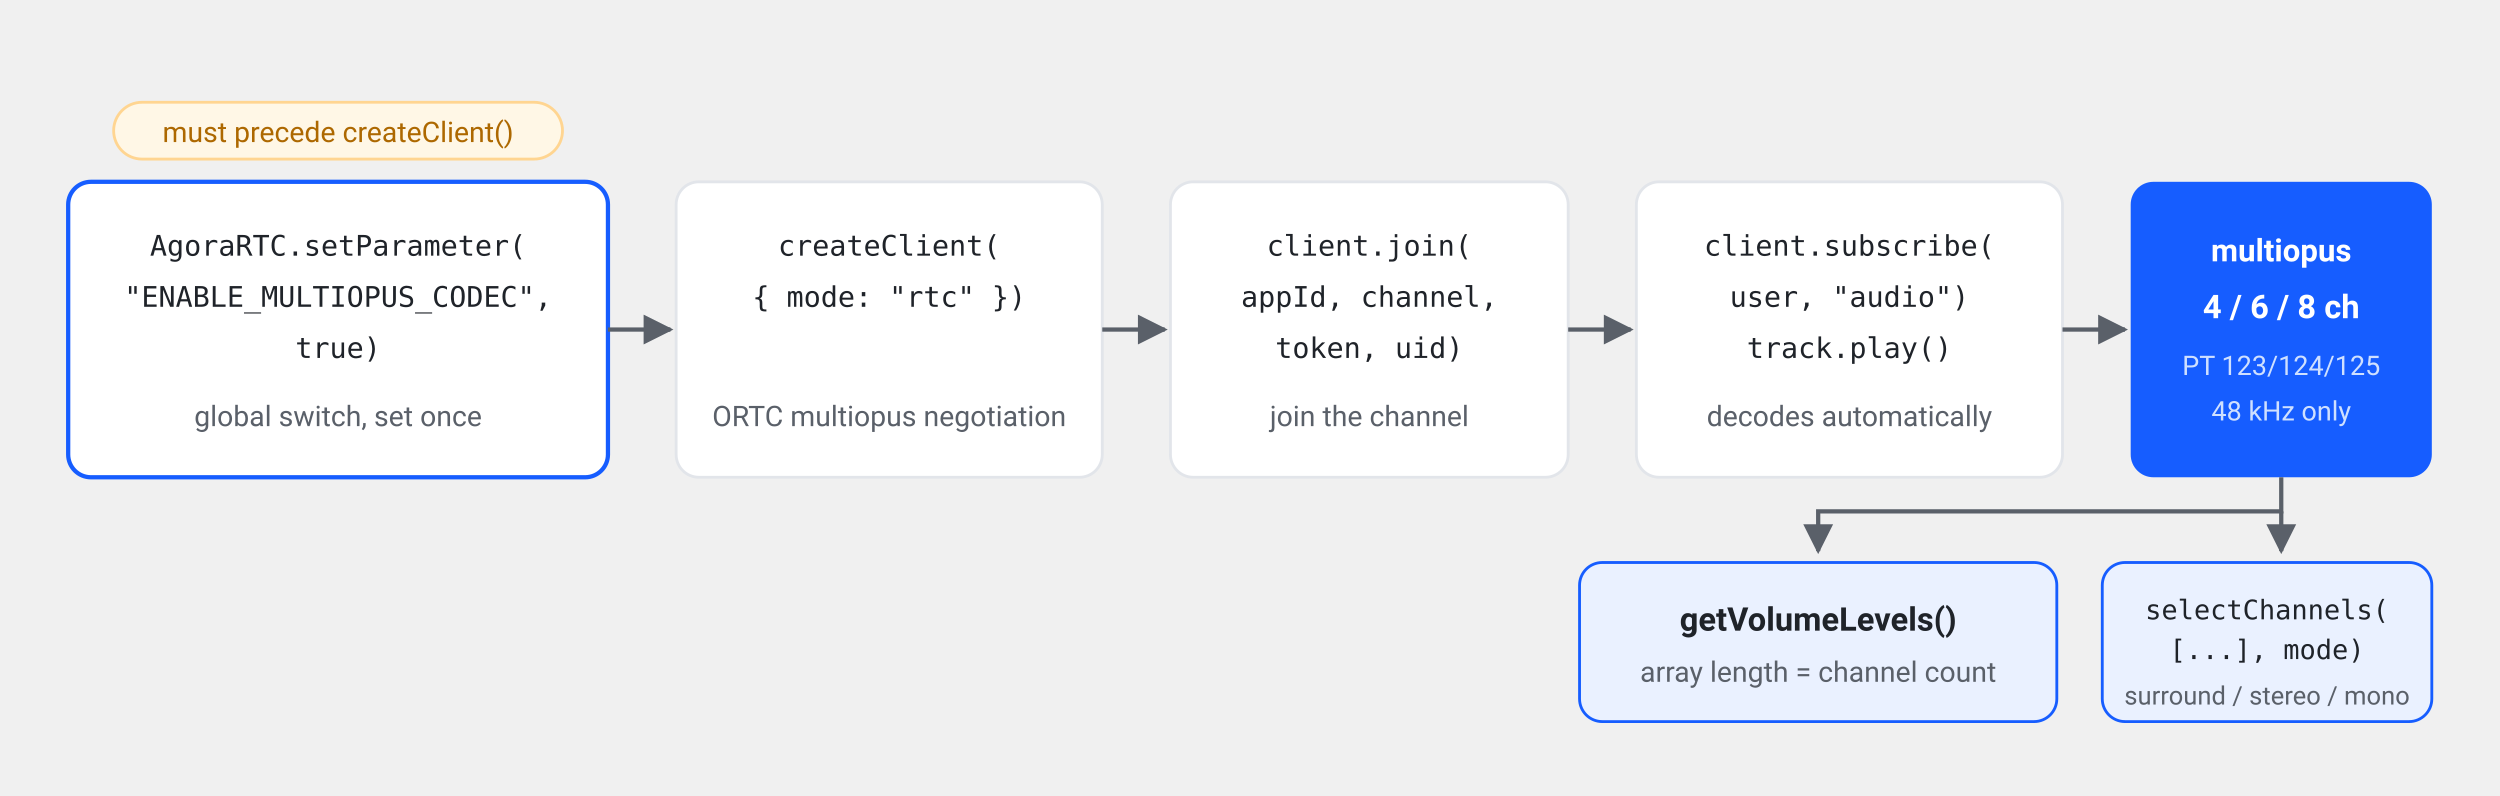
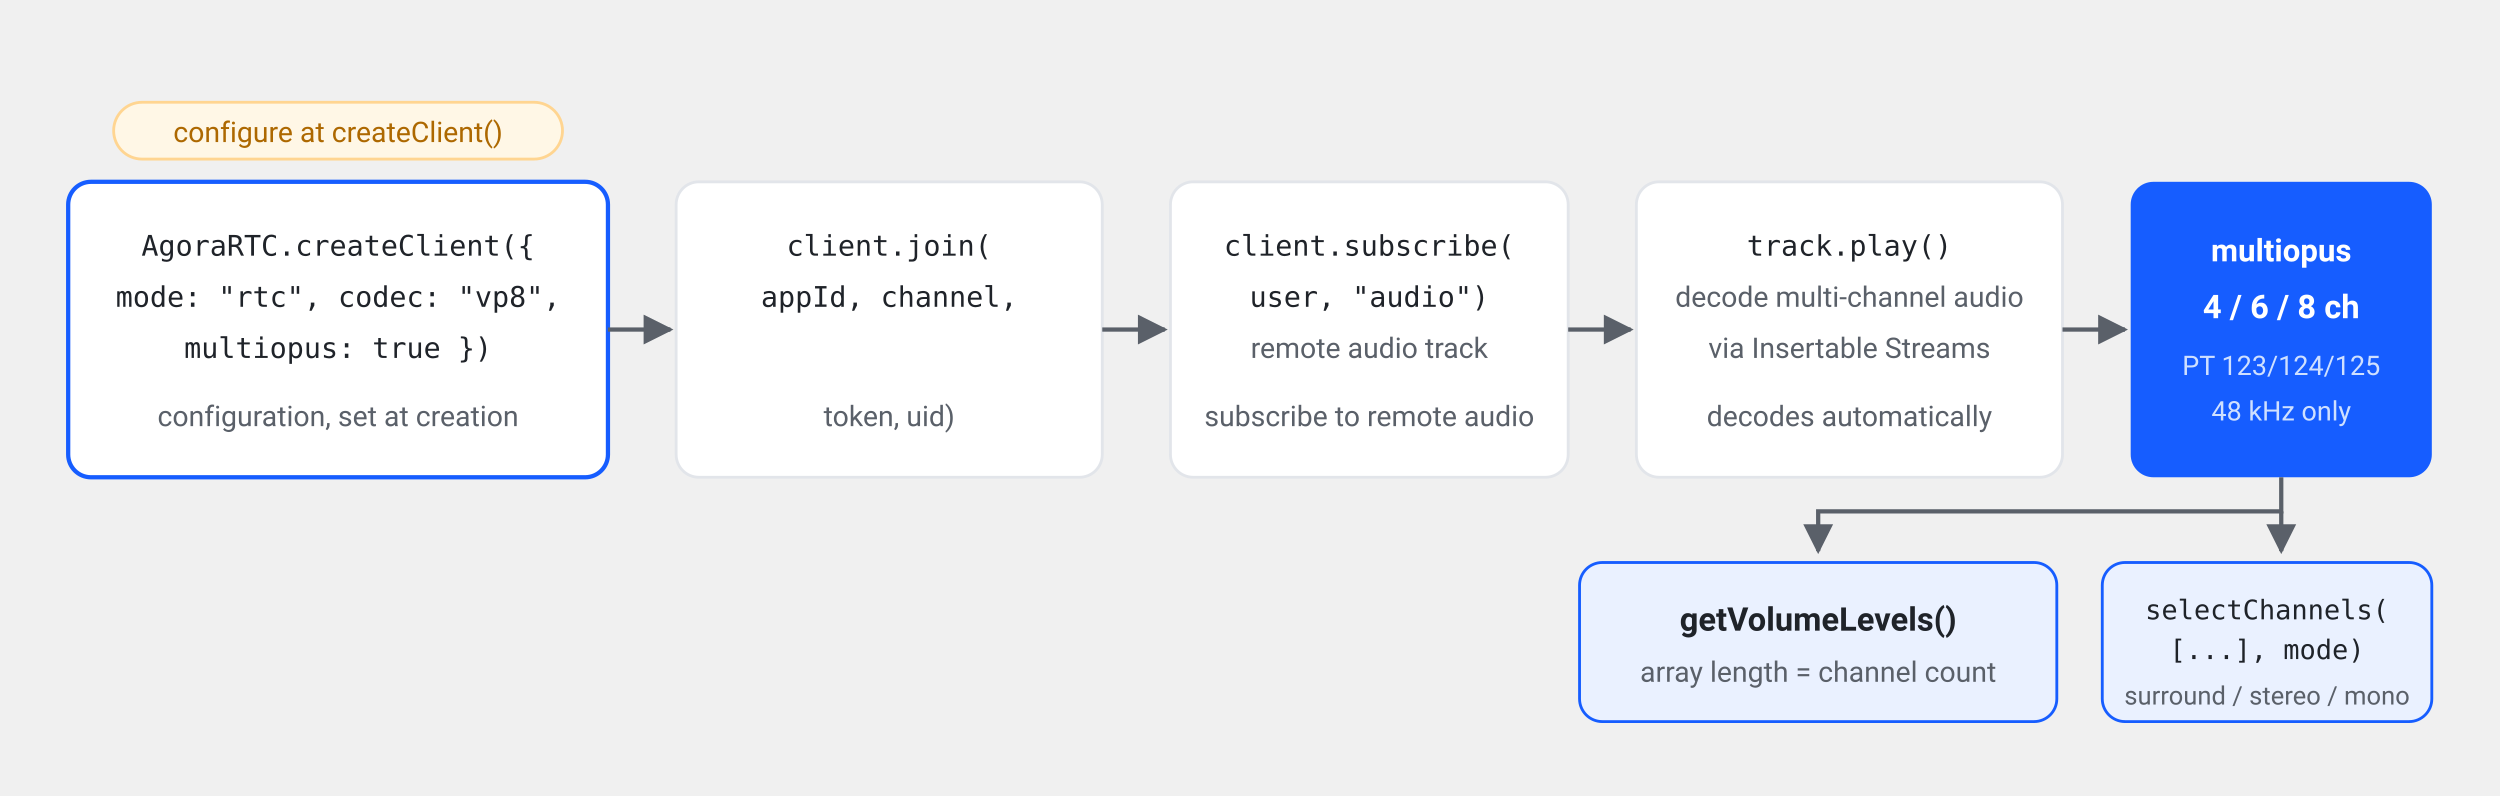
<svg xmlns="http://www.w3.org/2000/svg" viewBox="0 0 880 280" role="img" aria-labelledby="t">
  <defs>
    <marker id="arr" viewBox="0 0 10 10" refX="9" refY="5" markerWidth="7" markerHeight="7" orient="auto-start-reverse">
      <path d="M0,0 L10,5 L0,10 z" fill="#5a6069" />
    </marker>
  </defs>
  <g font-family="-apple-system, BlinkMacSystemFont, 'Segoe UI', Roboto, 'Helvetica Neue', Arial, sans-serif">
    <rect x="40" y="36" width="158" height="20" rx="10" fill="#fff7e6" stroke="#ffd591" />
-     <text x="119" y="50" font-size="10" fill="#ad6800" text-anchor="middle">must precede createClient()</text>
+     <text x="119" y="50" font-size="10" fill="#ad6800" text-anchor="middle">configure at createClient()</text>
    <rect x="24" y="64" width="190" height="104" rx="8" fill="#ffffff" stroke="#165dff" stroke-width="1.5" />
-     <text x="119" y="90" font-size="10" font-family="'SF Mono', Menlo, Consolas, monospace" fill="#1f2329" text-anchor="middle">AgoraRTC.setParameter(</text>
-     <text x="119" y="108" font-size="10" font-family="'SF Mono', Menlo, Consolas, monospace" fill="#1f2329" text-anchor="middle">"ENABLE_MULTIOPUS_CODEC",</text>
-     <text x="119" y="126" font-size="10" font-family="'SF Mono', Menlo, Consolas, monospace" fill="#1f2329" text-anchor="middle">true)</text>
-     <text x="119" y="150" font-size="10" fill="#5a6069" text-anchor="middle">global switch, set once</text>
+     <text x="119" y="90" font-size="10" font-family="'SF Mono', Menlo, Consolas, monospace" fill="#1f2329" text-anchor="middle">AgoraRTC.createClient({</text>
+     <text x="119" y="108" font-size="10" font-family="'SF Mono', Menlo, Consolas, monospace" fill="#1f2329" text-anchor="middle">mode: "rtc", codec: "vp8",</text>
+     <text x="119" y="126" font-size="10" font-family="'SF Mono', Menlo, Consolas, monospace" fill="#1f2329" text-anchor="middle">multiopus: true })</text>
+     <text x="119" y="150" font-size="10" fill="#5a6069" text-anchor="middle">configuration, set at creation</text>
    <line x1="214" y1="116" x2="236" y2="116" stroke="#5a6069" stroke-width="1.5" marker-end="url(#arr)" />
    <rect x="238" y="64" width="150" height="104" rx="8" fill="#ffffff" stroke="#e2e5ea" />
-     <text x="313" y="90" font-size="10" font-family="'SF Mono', Menlo, Consolas, monospace" fill="#1f2329" text-anchor="middle">createClient(</text>
-     <text x="313" y="108" font-size="10" font-family="'SF Mono', Menlo, Consolas, monospace" fill="#1f2329" text-anchor="middle">{ mode: "rtc" })</text>
-     <text x="313" y="150" font-size="10" fill="#5a6069" text-anchor="middle">ORTC multiopus negotiation</text>
+     <text x="313" y="90" font-size="10" font-family="'SF Mono', Menlo, Consolas, monospace" fill="#1f2329" text-anchor="middle">client.join(</text>
+     <text x="313" y="108" font-size="10" font-family="'SF Mono', Menlo, Consolas, monospace" fill="#1f2329" text-anchor="middle">appId, channel,</text>
+     <text x="313" y="150" font-size="10" fill="#5a6069" text-anchor="middle">token, uid)</text>
    <line x1="388" y1="116" x2="410" y2="116" stroke="#5a6069" stroke-width="1.5" marker-end="url(#arr)" />
    <rect x="412" y="64" width="140" height="104" rx="8" fill="#ffffff" stroke="#e2e5ea" />
-     <text x="482" y="90" font-size="10" font-family="'SF Mono', Menlo, Consolas, monospace" fill="#1f2329" text-anchor="middle">client.join(</text>
-     <text x="482" y="108" font-size="10" font-family="'SF Mono', Menlo, Consolas, monospace" fill="#1f2329" text-anchor="middle">appId, channel,</text>
-     <text x="482" y="126" font-size="10" font-family="'SF Mono', Menlo, Consolas, monospace" fill="#1f2329" text-anchor="middle">token, uid)</text>
-     <text x="482" y="150" font-size="10" fill="#5a6069" text-anchor="middle">join the channel</text>
+     <text x="482" y="90" font-size="10" font-family="'SF Mono', Menlo, Consolas, monospace" fill="#1f2329" text-anchor="middle">client.subscribe(</text>
+     <text x="482" y="108" font-size="10" font-family="'SF Mono', Menlo, Consolas, monospace" fill="#1f2329" text-anchor="middle">user, "audio")</text>
+     <text x="482" y="126" font-size="10" fill="#5a6069" text-anchor="middle">remote audio track</text>
+     <text x="482" y="150" font-size="10" fill="#5a6069" text-anchor="middle">subscribe to remote audio</text>
    <line x1="552" y1="116" x2="574" y2="116" stroke="#5a6069" stroke-width="1.5" marker-end="url(#arr)" />
    <rect x="576" y="64" width="150" height="104" rx="8" fill="#ffffff" stroke="#e2e5ea" />
-     <text x="651" y="90" font-size="10" font-family="'SF Mono', Menlo, Consolas, monospace" fill="#1f2329" text-anchor="middle">client.subscribe(</text>
-     <text x="651" y="108" font-size="10" font-family="'SF Mono', Menlo, Consolas, monospace" fill="#1f2329" text-anchor="middle">user, "audio")</text>
-     <text x="651" y="126" font-size="10" font-family="'SF Mono', Menlo, Consolas, monospace" fill="#1f2329" text-anchor="middle">track.play()</text>
+     <text x="651" y="90" font-size="10" font-family="'SF Mono', Menlo, Consolas, monospace" fill="#1f2329" text-anchor="middle">track.play()</text>
+     <text x="651" y="108" font-size="10" fill="#5a6069" text-anchor="middle">decode multi-channel audio</text>
+     <text x="651" y="126" font-size="10" fill="#5a6069" text-anchor="middle">via Insertable Streams</text>
    <text x="651" y="150" font-size="10" fill="#5a6069" text-anchor="middle">decodes automatically</text>
    <line x1="726" y1="116" x2="748" y2="116" stroke="#5a6069" stroke-width="1.5" marker-end="url(#arr)" />
    <rect x="750" y="64" width="106" height="104" rx="8" fill="#165dff" />
    <text x="803" y="92" font-size="11" font-weight="600" fill="#ffffff" text-anchor="middle">multiopus</text>
    <text x="803" y="112" font-size="11.5" font-weight="700" fill="#ffffff" text-anchor="middle">4 / 6 / 8 ch</text>
    <text x="803" y="132" font-size="9.5" fill="#cfe0ff" text-anchor="middle">PT 123/124/125</text>
    <text x="803" y="148" font-size="9.5" fill="#cfe0ff" text-anchor="middle">48 kHz only</text>
    <polyline points="803,168 803,180 640,180 640,194" fill="none" stroke="#5a6069" stroke-width="1.5" marker-end="url(#arr)" />
    <line x1="803" y1="180" x2="803" y2="194" stroke="#5a6069" stroke-width="1.5" marker-end="url(#arr)" />
    <rect x="556" y="198" width="168" height="56" rx="8" fill="#eaf1ff" stroke="#165dff" />
    <text x="640" y="222" font-size="11.5" font-weight="600" fill="#1f2329" text-anchor="middle">getVolumeLevels()</text>
    <text x="640" y="240" font-size="10" fill="#5a6069" text-anchor="middle">array length = channel count</text>
    <rect x="740" y="198" width="116" height="56" rx="8" fill="#eaf1ff" stroke="#165dff" />
    <text x="798" y="218" font-size="9.5" font-family="'SF Mono', Menlo, Consolas, monospace" fill="#1f2329" text-anchor="middle">selectChannels(</text>
    <text x="798" y="232" font-size="9.5" font-family="'SF Mono', Menlo, Consolas, monospace" fill="#1f2329" text-anchor="middle">[...], mode)</text>
    <text x="798" y="248" font-size="9" fill="#5a6069" text-anchor="middle">surround / stereo / mono</text>
  </g>
</svg>
